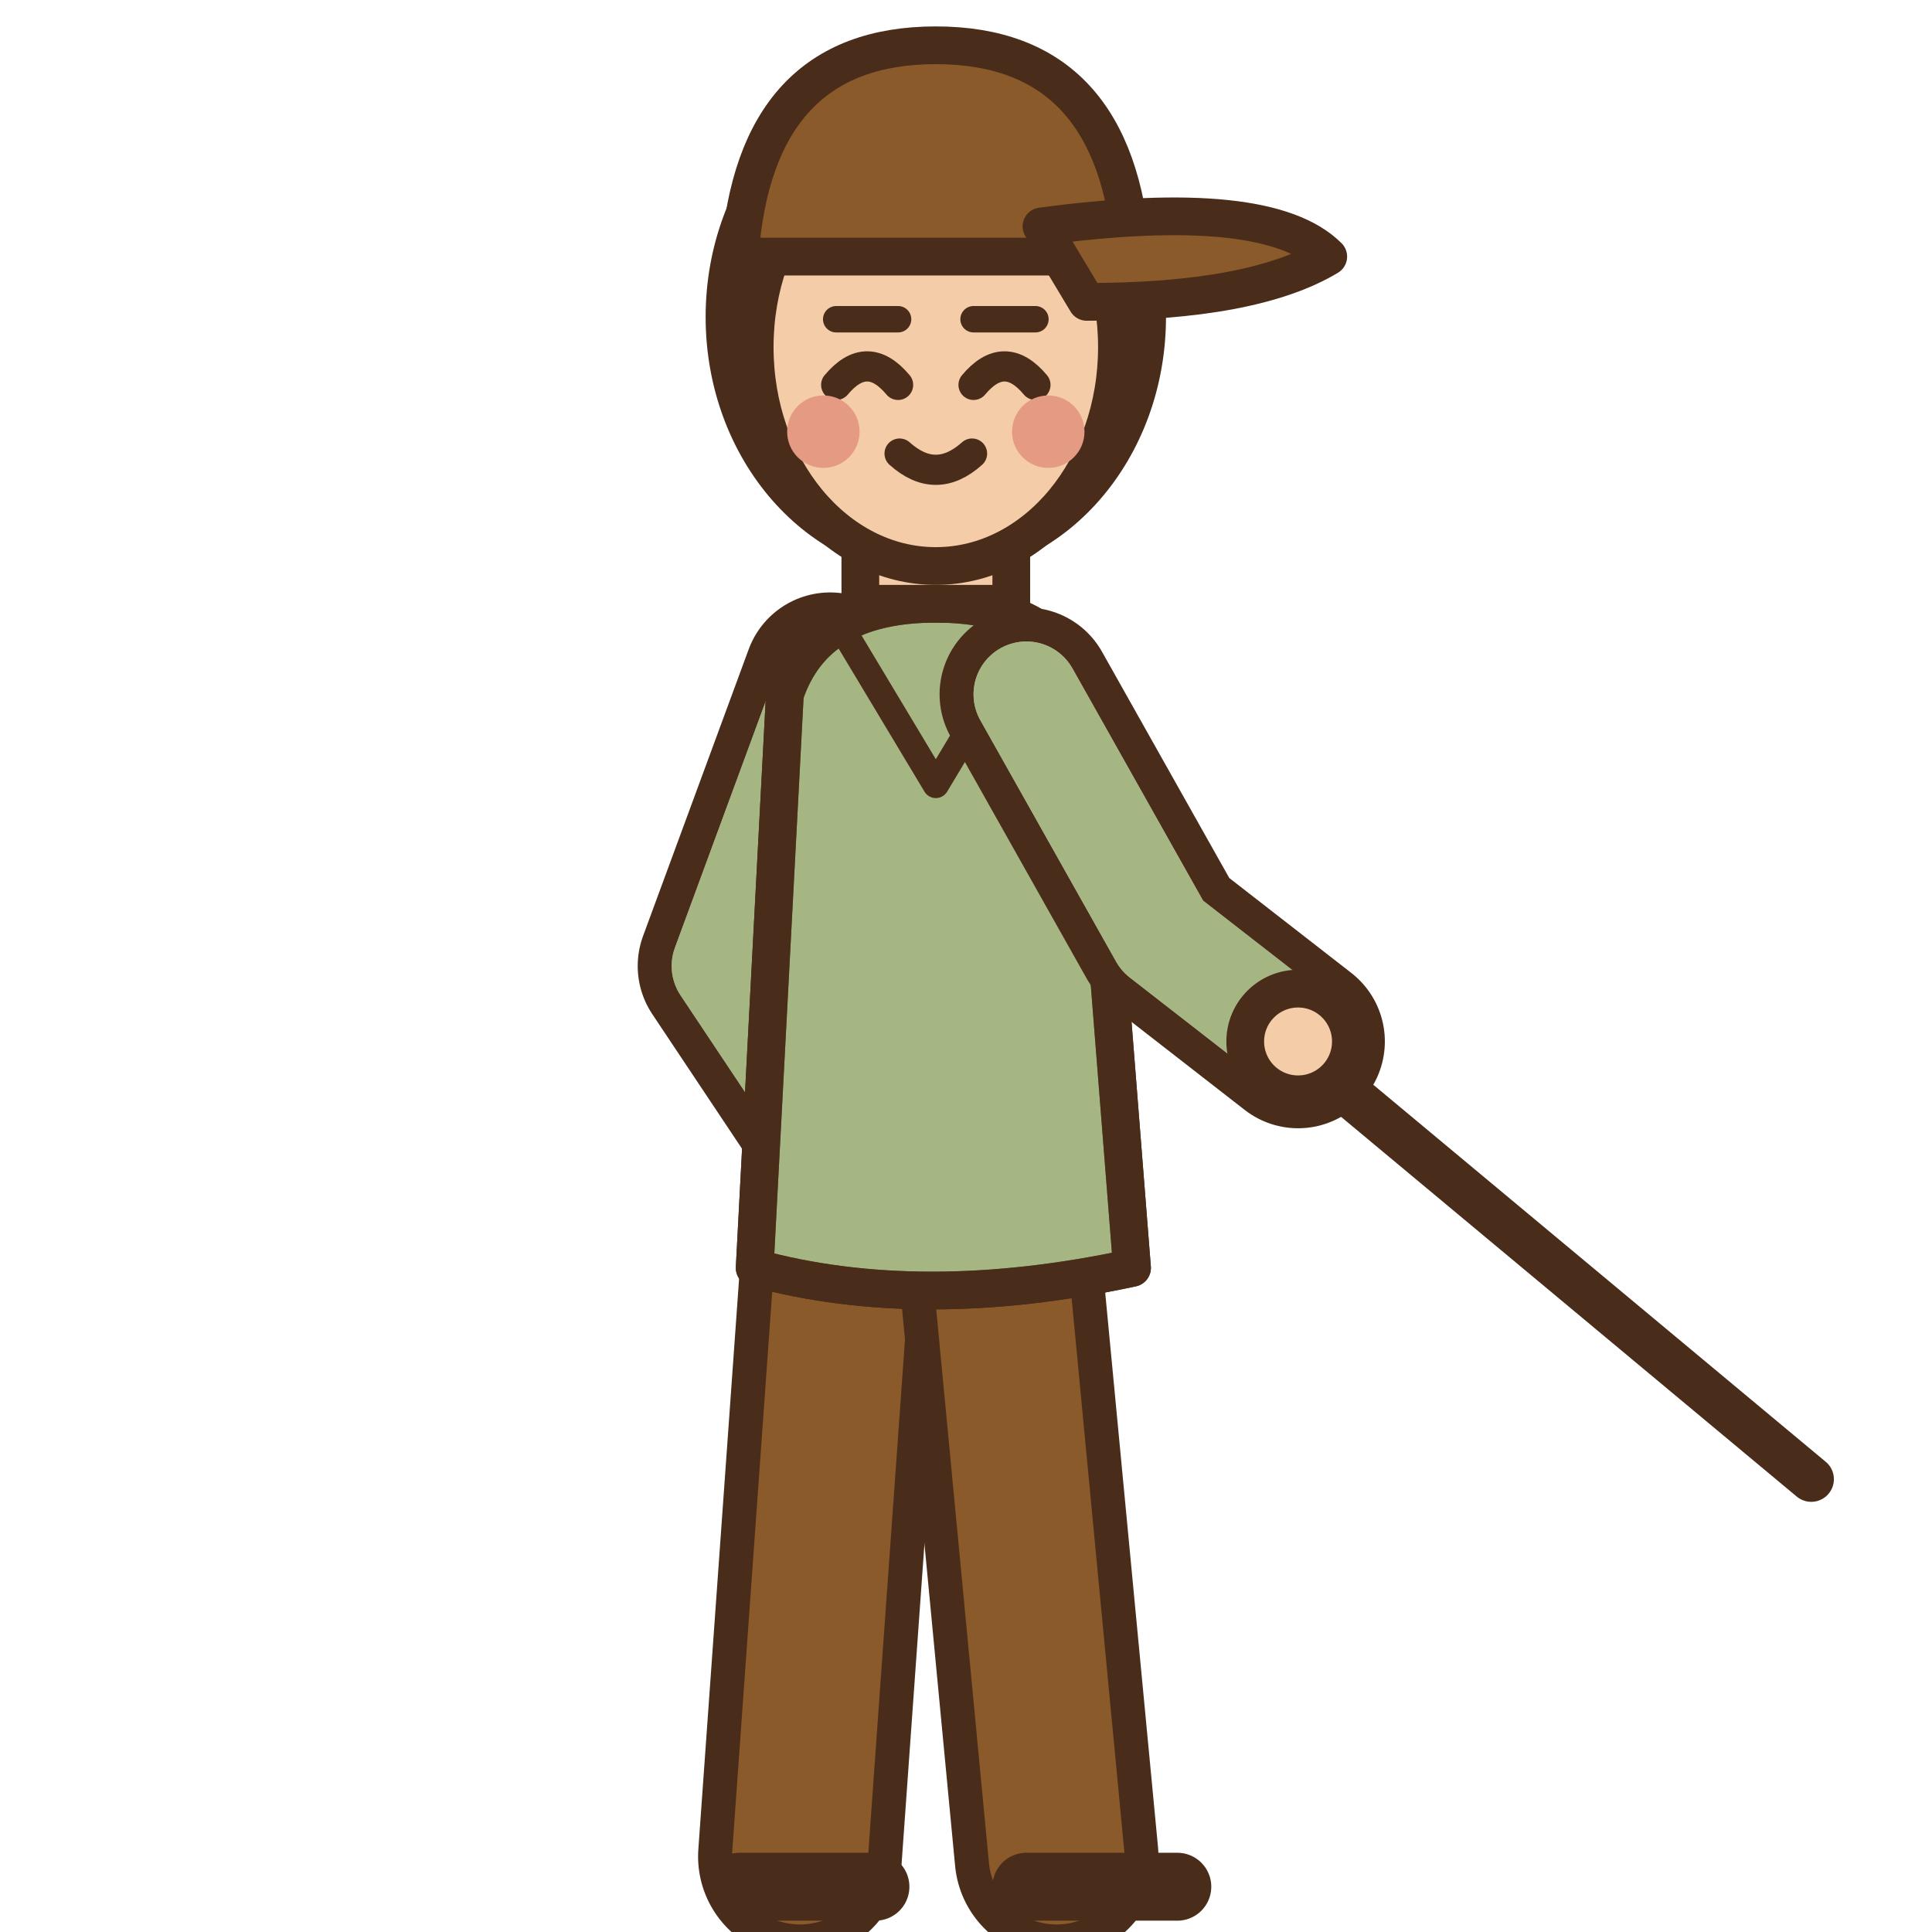
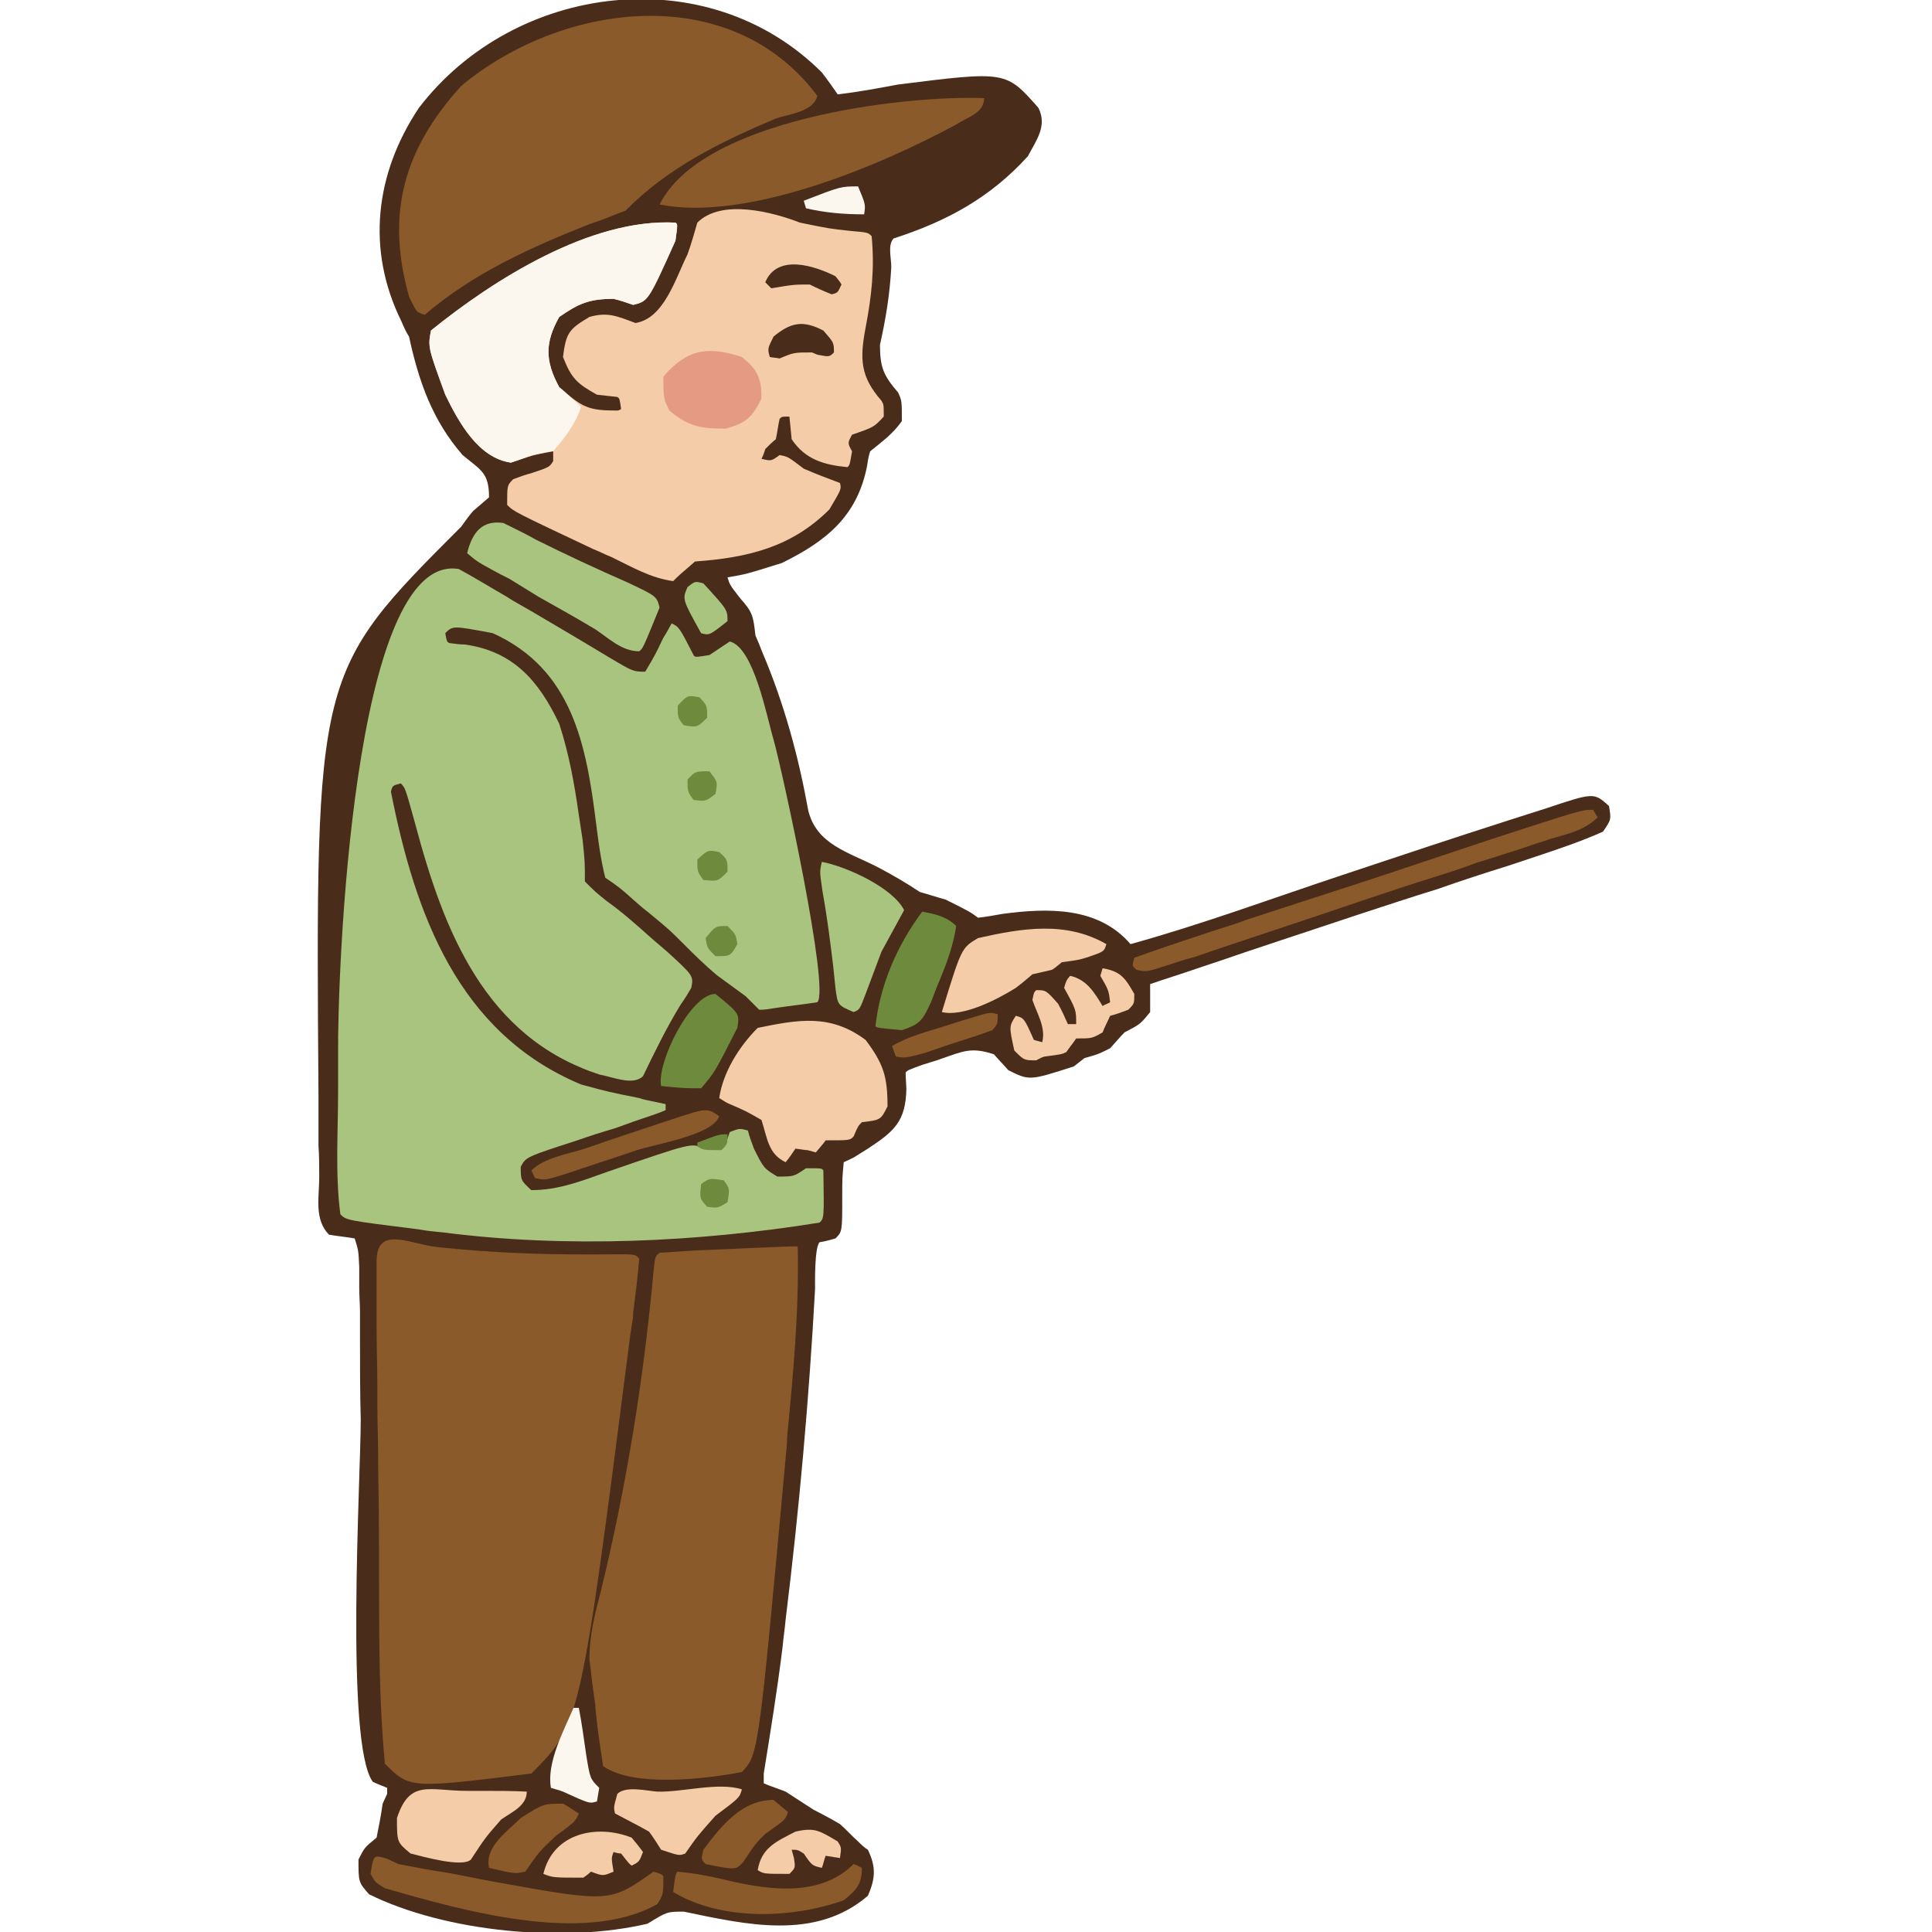
<svg xmlns="http://www.w3.org/2000/svg" viewBox="0 0 256 256">
-   <g data-part="person" stroke="#4A2C1A" stroke-width="5" stroke-linejoin="round" stroke-linecap="round">
-     <path d="M110 90L96 128L112 152" fill="none" stroke-width="23" />
-     <path d="M110 90L96 128L112 152" fill="none" stroke="#FBF7EE" stroke-width="14" />
-     <path d="M110 90L96 128L112 152" fill="none" stroke="#6E8B3D" stroke-opacity="0.6" stroke-width="14" />
-     <circle cx="114" cy="154" r="7" fill="#F4CDA8" />
-     <path d="M112 162L106 246" fill="none" stroke-width="27" />
-     <path d="M112 162L106 246" fill="none" stroke="#8B5A2B" stroke-width="18" />
-     <path d="M98 250h18" stroke-width="9" />
-     <path d="M132 162L140 246" fill="none" stroke-width="27" />
-     <path d="M132 162L140 246" fill="none" stroke="#8B5A2B" stroke-width="18" />
-     <path d="M136 250h20" stroke-width="9" />
-     <path d="M104 92Q108 80 124 80Q140 80 144 92L150 168Q122 174 100 168Z" fill="#FBF7EE" />
-     <path d="M104 92Q108 80 124 80Q140 80 144 92L150 168Q122 174 100 168Z" fill="#6E8B3D" fill-opacity="0.6" />
-     <path d="M112 84L124 104L136 84" fill="none" stroke-width="3.5" />
-     <path d="M168 136L240 196" fill="none" stroke-width="6" />
-     <path d="M136 92L154 124L172 138" fill="none" stroke-width="23" />
-     <path d="M136 92L154 124L172 138" fill="none" stroke="#FBF7EE" stroke-width="14" />
-     <path d="M136 92L154 124L172 138" fill="none" stroke="#6E8B3D" stroke-opacity="0.6" stroke-width="14" />
-     <circle cx="172" cy="138" r="7" fill="#F4CDA8" />
-     <path d="M114 80V70H134V80Z" fill="#F4CDA8" />
-     <ellipse cx="124" cy="42" rx="28" ry="32" fill="#FBF7EE" />
-     <ellipse cx="124" cy="46" rx="24" ry="29" fill="#F4CDA8" />
-     <g fill="none" stroke-width="4">
-       <path d="M110.8 51q4.1 -4.9 8.2 0" />
-       <path d="M129 51q4.1 -4.9 8.2 0" />
-       <path d="M110.8 42.3h8.2M129 42.3h8.2" stroke-width="3.5" />
-       <path d="M119.2 60.1q4.8 4.3 9.6 0" />
-     </g>
-     <g fill="#E59A84" stroke="none">
-       <circle cx="109.1" cy="57.2" r="4.8" />
-       <circle cx="138.9" cy="57.2" r="4.8" />
-     </g>
-     <path d="M98 34Q100 6 124 6Q148 6 150 34Z" fill="#8B5A2B" />
-     <path d="M138 30Q168 26 176 34Q166 40 144 40Z" fill="#8B5A2B" />
+   <g data-part="person">
+     <path d="M108.9 9.6c.7.9 1.4 1.9 2.1 2.9 2.7-.3 5.3-.8 8-1.3 14.3-1.8 14.3-1.8 18.6 3.1 1.2 2.4-.3 4.3-1.4 6.4-5 5.5-10.7 8.6-17.8 10.9-.8.9-.3 2.5-.3 3.8-.2 3.6-.7 6.7-1.5 10.3 0 3 .5 4.1 2.4 6.3.5 1.1.5 1.1.5 3.8-1.2 1.7-2.6 2.7-4.2 4-.2.6-.3 1.2-.4 1.9-1.3 6.7-5.4 10-11.3 12.9-4.8 1.5-4.8 1.5-7.2 1.9.3 1 .3 1 1.7 2.8 1.7 1.9 1.7 2.4 2 4.9.3.7.6 1.4.9 2.2 2.9 6.8 4.8 13.8 6.1 21 1.1 4.5 5.3 5.5 9.2 7.5 1.9 1 3.8 2.1 5.6 3.3 1.1.3 2.3.7 3.4 1 3.2 1.6 3.2 1.6 4.3 2.4 1-.1 2.1-.3 3.2-.5 6-.8 12.7-1 17 4 9.4-2.6 18.6-6 27.9-9.1 7.5-2.5 15-5 22.5-7.4 1.6-.5 3.1-1 4.7-1.5 6.3-2.1 6.3-2.1 8.3-.3.3 1.8.3 1.8-.8 3.4-2.9 1.3-5.9 2.3-8.9 3.3-1.2.4-2.4.8-3.6 1.2-3.2 1-6.3 2-9.4 3.1-7.1 2.2-14.1 4.6-21.1 6.9-.6.2-.6.2-3.9 1.3-2.3.8-4.7 1.6-7.1 2.4-2 .7-4 1.3-6 2 0 1.2 0 2.4 0 3.7-1.3 1.6-1.3 1.6-3.4 2.7-.3.3-.3.3-1.9 2.1-1.6.8-1.6.8-3.4 1.3-.5.4-.9.7-1.4 1.1-5.9 1.9-5.9 1.9-8.7.5-.6-.7-1.3-1.4-1.9-2.1-3-1-4.1-.4-7 .6-.8.3-1.6.5-2.5.8-1.9.7-1.9.7-2.2 1 0 .3 0 .3.1 2.2-.1 4.3-1.6 5.6-5.1 7.9-.5.3-1.1.7-1.6 1-.3.2-.3.2-1.6.8-.2 2.1-.2 2.1-.2 4.7 0 4.5 0 4.5-.9 5.4-.7.2-1.4.4-2.1.5-.7.7-.6 5.6-.6 6.2-.8 14.6-2.1 29.2-3.9 43.8-.1 1.2-.3 2.4-.4 3.6-.7 5.7-1.6 11.2-2.5 16.8 0 .5 0 .9 0 1.3.9.4 1.9.7 2.9 1.1 1.2.8 2.5 1.6 3.7 2.4 1.2.6 2.3 1.2 3.5 1.9.8.7 1.5 1.5 2.4 2.3.4.4.8.8 1.3 1.1 1.1 2.3 1 3.8 0 6.1-7 6-16.2 3.8-24.4 2.1-2.2 0-2.2 0-4.8 1.6-11 2.6-26.8 1.1-36.9-3.9-1.4-1.6-1.4-1.6-1.4-4.6.8-1.6.8-1.6 2.4-2.9.3-1.5.6-3 .8-4.5.1-.2.1-.2.6-1.3 0-.3 0-.5 0-.8-.7-.3-1.3-.5-1.9-.8-3.7-5-1.6-40.3-1.6-48-.1-3.6-.1-7.3-.1-10.9 0-1.1 0-2.3 0-3.4 0-1.1-.1-2.1-.1-3.2 0-.9 0-1.8 0-2.7-.1-2.2-.1-2.2-.6-3.8-1.1-.2-2.3-.3-3.4-.5-2-2-1.3-5-1.3-7.6 0-1.4 0-2.8-.1-4.2 0-1.5 0-2.9 0-4.4 0-.7 0-1.5 0-2.2-.4-56.1-.4-56.1 18.9-75.4.5-.7 1-1.4 1.6-2.1.7-.6 1.4-1.2 2.1-1.8 0-3.3-1.1-3.6-3.5-5.6-4-4.6-5.8-9.7-7.1-15.7-.4-.6-.7-1.3-1-2-4.7-9.5-3.5-19.6 2.3-28.3 12.7-16.6 38.3-19.8 53.4-4.7z" fill="#4A2C1A" />
+     <path d="M60.8 75.4c2.2 1.2 4.3 2.5 6.4 3.7.6.4.6.4 3.4 2 3.4 2 6.8 4 10.1 6 3.2 1.9 3.2 1.9 4.8 1.9 1.3-2.2 1.3-2.2 2.4-4.5.4-.6.7-1.2 1.1-1.9 1 .5 1 .5 2.9 4.2.2.3.2.3 2.1 0 .9-.6 1.8-1.2 2.7-1.8 3.2.8 4.9 10 5.8 13 1.2 4.3 7.5 33.2 5.8 34.8-1.9.3-3.8.5-5.8.8-.6.1-1.2.2-1.9.2-.6-.6-1.2-1.2-1.8-1.8-1.2-.9-2.5-1.8-3.7-2.7-1.7-1.4-3.2-2.9-4.7-4.4-1.7-1.7-1.7-1.7-4.6-4.1-.7-.5-1.3-1.1-1.9-1.6-1.8-1.6-1.8-1.6-3.7-2.9-.6-2.4-.9-4.7-1.2-7.1-1.3-10.4-3.1-20.5-13.7-25.3-5.3-1-5.3-1-6.3 0 .2 1.1.2 1.1.5 1.3.7.1 1.4.2 2.1.2 6.4.9 9.8 4.8 12.5 10.5 1.3 4 2 7.9 2.6 12.1.1.6.1.6.5 3.3.3 2.9.3 2.9.3 5.5 1.4 1.4 1.4 1.4 2.9 2.6 2.1 1.5 4 3.2 5.9 4.9.7.6 1.4 1.2 2.1 1.8 3.5 3.2 3.5 3.2 3.2 4.8-.4.7-.9 1.5-1.4 2.2-1.9 3.1-3.4 6.2-5 9.5-1.3 1.3-4 .1-5.7-.2-15.2-4.9-20.7-19-24.5-33.3-1.3-4.7-1.3-4.7-1.9-5.3-1.1.3-1.1.3-1.3 1.1 3.2 16.2 8.9 32 25.2 38.8 3.7 1 3.7 1 7.7 1.8.6.2.6.2 3.5.8 0 .3 0 .5 0 .8-1.4.6-2.8 1-4.2 1.5-.8.3-1.7.6-2.5.9-1.7.5-3.3 1-5 1.6-6.8 2.2-6.8 2.2-7.5 3.5 0 1.8 0 1.8 1.4 3.1 3.6 0 6.6-1.2 10-2.4 11.3-3.9 11.3-3.9 12.8-3.1 2.4 0 2.4 0 2.9-.6.2-.5.4-1 .6-1.6 1.3-.5 1.3-.5 2.4-.2.2.8.5 1.6.8 2.4 1.3 2.6 1.3 2.6 3.1 3.7 2.2 0 2.2 0 3.8-1.1 2.1 0 2.1 0 2.3.3.1 6.3.1 6.3-.5 6.9-16.2 2.6-33.6 3.4-49.9 1.3-1.1-.1-2.1-.2-3.2-.4-9.6-1.2-9.6-1.2-10.4-2-.7-5.3-.3-11-.3-16.4 0-1.6 0-3.2 0-4.9-.1-9.7 1.8-66.6 16-64.2z" fill="#A9C47F" />
+     <path d="M57.6 165.2c8 .9 15.8 1.1 23.9 1 2.7 0 2.7 0 3.2.6-.2 2.4-.5 4.8-.8 7.1 0 .6 0 .6-.4 3.1-6.6 51.5-6.6 51.5-13.1 58-16.1 2-16.1 2-19.4-1.3-1-10.6-.7-21.4-.8-32.1 0-3-.1-6.1-.1-9.2 0-2-.1-4-.1-6 0-.9 0-1.8 0-2.7 0-2.6-.1-5.3-.1-7.9 0-1 0-2 0-3.1 0-1 0-2 0-3 0-.9 0-1.8 0-2.7.1-4.5 4.1-2.3 7.7-1.8z" fill="#8B5A2B" />
+     <path d="M106 29.5c3.9.8 3.9.8 6.7 1.1 2.3.2 2.3.2 2.8.7.4 4.3 0 7.9-.8 12.1-.8 4.2-.7 6.5 2.1 9.7.3.5.3.5.3 2.1-1.3 1.4-1.3 1.4-4.2 2.4-.6 1.1-.6 1.1 0 2.2-.3 1.8-.3 1.8-.6 2.1-3.1-.3-5.6-1-7.4-3.7-.1-1-.2-2-.3-3-1 0-1 0-1.3.3-.2.9-.3 1.8-.5 2.7-.5.4-.9.8-1.4 1.3-.1.4-.3.9-.5 1.3 1.3.3 1.3.3 2.4-.5 1.1.2 1.1.2 3.2 1.8 1.6.7 3.2 1.3 4.8 1.9.2.8.2.8-1.4 3.5-5 5-10.8 6.4-17.8 6.9-2.1 1.8-2.1 1.8-2.9 2.6-3-.4-5.5-1.9-8.2-3.2-.8-.3-1.5-.7-2.3-1-10.6-5-10.6-5-11.5-5.9 0-2.6 0-2.6.8-3.4.8-.3 1.6-.6 2.4-.8 2.4-.8 2.4-.8 2.9-1.6 0-.5 0-.9 0-1.3-2.7.5-2.7.5-5.6 1.5-4.3-.6-6.9-5.3-8.7-9-2.3-6.3-2.3-6.3-1.9-8.5 8.4-6.8 21.2-14.9 32.4-14.3.3.2.3.2 0 2.4-3.6 8-3.6 8-5.6 8.5-.9-.3-1.7-.6-2.6-.8-3.2 0-4.6.6-7.2 2.4-1.9 3.4-1.9 5.8 0 9.3 3.1 2.7 3.8 3.1 7.7 3.1.2 0 .3-.1.5-.2-.2-1.4-.2-1.4-.5-1.6-.9-.1-1.8-.2-2.7-.3-2.7-1.5-3.4-2.2-4.5-5 .4-3.2.8-3.7 3.5-5.3 2.4-.7 3.7-.1 6.1.8 3.8-.6 5.3-5.9 6.9-9.1.5-1.4.9-2.8 1.3-4.2 3.2-3.2 10-1.4 13.6 0z" fill="#F4CDA8" />
+     <path d="M105.7 165.2c.2 8.4-.6 16.9-1.4 25.2 0 .9-.1 1.8-.2 2.8-3.6 39.3-3.6 39.3-5.8 41.6-4.6.9-14.4 2.1-18.4-.8-.2-1.6-.5-3.3-.7-4.9-.1-.9-.2-1.8-.3-2.7 0-.4 0-.4-.3-2.5-.2-1.3-.3-2.7-.5-4 0-3.2.7-5.9 1.5-9 3.4-13.9 5.7-28.2 7-42.5.2-1.9.2-1.9.8-2.4 1.5-.1 3-.2 4.6-.3 13.6-.6 13.6-.6 13.7-.5z" fill="#8B5A2B" />
+     <path d="M108.3 12.7c-.5 2.1-3.7 2.4-5.5 3-7.3 3.1-14.3 6.5-19.9 12.2-1.6.6-3.2 1.3-4.8 1.8-7.8 3.1-15.4 6.5-21.8 12-1.1-.3-1.1-.3-2.1-2.4-3.1-11-.7-19.5 6.9-27.9 13.3-11.1 35.7-14.1 47.2 1.3z" fill="#8B5A2B" />
+     <path d="M89.5 29.5c.3.2.3.2 0 2.4-3.6 8-3.6 8-5.6 8.5-.9-.3-1.7-.6-2.6-.8-3.2 0-4.6.6-7.2 2.4-1.9 3.4-1.9 5.8 0 9.3.5.4.5.4 2.9 2.6-.8 2.4-2.1 4-3.7 5.9-.4 0-.4 0-2.7.5-.9.3-1.9.7-2.9 1-4.3-.6-6.9-5.3-8.7-9-2.3-6.3-2.3-6.3-1.9-8.5 8.4-6.8 21.2-14.9 32.4-14.3z" fill="#FBF7EE" />
+     <path d="M114.7 137.8c2.4 3.2 2.9 4.9 2.9 8.8-.9 1.8-.9 1.8-3.4 2.1-.5.5-.5.5-1.1 1.9-.5.5-.5.5-3.7.5-.2.3-.2.3-1.3 1.6-.4-.1-.7-.2-1.1-.3-.2 0-.2 0-1.6-.2-.4.6-.8 1.2-1.3 1.8-2.3-1.1-2.4-3.1-3.2-5.6-2.1-1.2-2.1-1.2-4.2-2.1-.5-.2-.9-.5-1.4-.8.5-3.4 2.6-6.8 5.1-9.3 5.4-1.1 9.6-1.9 14.3 1.6z" fill="#F4CDA8" />
+     <path d="M130.4 13c0 2-2.2 2.5-3.7 3.5-10 5.4-27.6 12.9-39.3 10.6 5.6-11.3 32.2-14.5 43-14.1z" fill="#8B5A2B" />
+     <path d="M66.7 69.3c1.4.7 2.9 1.4 4.3 2.2 4 2 8.1 3.9 12.2 5.7 3.8 1.8 3.8 1.8 4.2 3.3-2.2 5.4-2.2 5.4-2.7 5.8-2.3 0-4-1.7-5.8-2.9-2.5-1.5-5-2.9-7.5-4.3-1.3-.8-2.6-1.6-3.9-2.4-.8-.4-1.6-.8-2.3-1.2-2-1.1-2-1.1-3.3-2.2.7-2.9 2.1-4.4 4.8-4z" fill="#A9C47F" />
+     <path d="M51 246.2c.3.1.3.1 1.8.8 2.1.4 4.1.8 6.2 1.1 2.3.4 4.5.9 6.8 1.3 15 2.7 15 2.7 20.8-1.4 1 .3 1 .3 1.3.6 0 2.4 0 2.4-.8 3.7-9.7 5.5-26 .8-36.1-2.1-1.3-.8-1.3-.8-1.9-1.9.4-2.5.4-2.5 1.9-2.1z" fill="#8B5A2B" />
+     <path d="M211.1 107.3c.1.2.1.2.6 1-1.8 1.8-4.1 2.2-6.4 2.9-1.1.4-2.2.7-3.3 1.1-1.1.4-2.2.7-3.4 1.1-.9.3-1.9.6-2.9.9-1.8.7-3.7 1.3-5.6 1.9-5.8 1.8-11.5 3.8-17.2 5.7-2.4.8-4.8 1.6-7.2 2.4-1.2.4-2.4.8-3.6 1.2-.6.2-.6.2-3.8 1.3-1.2.3-2.4.7-3.6 1.1-2.8.9-2.8.9-4.1.6-.6-.5-.6-.5-.3-1.6 1.4-.5 2.9-1 4.3-1.5 1-.3 2-.7 3-1 1.2-.4 2.4-.8 3.6-1.2 1.3-.4 2.6-.8 3.9-1.3 3.1-1 6.1-2 9.2-3 6.6-2.1 13.1-4.3 19.7-6.5 1.2-.4 2.4-.8 3.6-1.2 12-3.9 12-3.9 13.5-3.9z" fill="#8B5A2B" />
+     <path d="M108.9 114.2c3.2.6 9.4 3.4 10.9 6.4-1 1.8-2 3.7-3 5.5-.7 1.9-1.4 3.7-2.1 5.6-.8 2.1-.8 2.1-1.6 2.4-2.1-.9-2.1-.9-2.4-3.2-.1-1-.2-1.9-.3-2.9-.4-3.3-.8-6.5-1.4-9.8-.4-2.7-.4-2.7-.1-4z" fill="#A9C47F" />
+     <path d="M146.6 125.1c-.3 1-.3 1-2.7 1.8-1 .3-1 .3-3.2.6-.4.3-.8.7-1.3 1-.9.2-1.7.4-2.6.6-.7.6-1.4 1.2-2.2 1.8-2.4 1.5-7 3.9-9.8 3.2 2.6-8.5 2.6-8.5 4.8-9.8 5.8-1.3 11.6-2.3 17 .8z" fill="#F4CDA8" />
+     <path d="M61.9 237.3c.4 0 .4 0 2.3 0 1.9 0 3.8 0 5.6.1 0 1.9-2 2.7-3.4 3.7-2.1 2.4-2.1 2.4-4 5.3-1.1 1.1-6.4-.4-8-.8-1.8-1.5-1.8-1.5-1.8-4.7 1.7-5.2 4.3-3.6 9.3-3.6z" fill="#F4CDA8" />
+     <path d="M98.3 47.3c2.1 1.7 2.6 2.8 2.6 5.5-1.2 2.5-2.1 3.3-4.8 4-3.3 0-4.9-.3-7.4-2.4-.8-1.6-.8-1.6-.8-4.5 3.1-3.6 5.8-4.1 10.4-2.6z" fill="#E59A84" />
+     <path d="M122.2 120.8c1.6.3 3.2.6 4.5 1.9-.4 2.6-1.2 4.8-2.2 7.2-.4.9-.7 1.8-1.1 2.8-1.1 2.4-1.4 3-3.9 3.8-3.2-.3-3.2-.3-3.5-.5.6-5.5 2.9-10.8 6.2-15.2z" fill="#6E8B3D" />
+     <path d="M146.1 128.3c2.4.4 3 1.3 4.2 3.4 0 1.3 0 1.3-.8 2.1-.8.3-1.6.6-2.4.8-.3.7-.7 1.4-1 2.2-1.4.8-1.4.8-3.5.8-.4.6-.9 1.2-1.3 1.8-.6.3-.6.3-2.9.6-.4.1-.7.3-1.1.5-1.6 0-1.6 0-2.9-1.3-.7-3.2-.7-3.2.2-4.6 1.1.3 1.1.3 2.4 3.2.4.1.7.2 1.1.3.5-2-.7-3.8-1.3-5.6.2-1 .2-1 .5-1.3 1.3 0 1.3 0 2.9 1.8.5.9.9 1.8 1.3 2.7.4 0 .7 0 1.1 0 0-1.9 0-1.9-1.6-4.8.3-1 .3-1 .8-1.6 2.2.5 3.2 2.2 4.3 4 .3-.2.7-.3 1-.5-.2-1.6-.2-1.6-1.3-3.5.1-.3.2-.7.3-1z" fill="#F4CDA8" />
+     <path d="M98.3 237.1c-.3 1.1-.3 1.1-3.5 3.5-2.4 2.7-2.4 2.7-4 5-.8.3-.8.3-3.2-.5-.5-.8-1-1.6-1.6-2.4-1.4-.8-3-1.6-4.5-2.4-.2-.8-.2-.8.3-2.6 1.1-1.1 3.9-.4 5.3-.3 3.3.1 8.1-1.3 11.2-.3z" fill="#F4CDA8" />
+     <path d="M113.1 247c.4.1.7.3 1.1.5 0 2.2-.7 2.9-2.4 4.3-6.8 2.4-16.1 2.8-22.6-1.1.3-2.4.3-2.4.6-2.7 2.6.3 2.6.3 5.5.9 5.7 1.4 13.1 2.8 17.8-1.9z" fill="#8B5A2B" />
+     <path d="M94.8 131.7c3.2 2.6 3.2 2.6 2.9 4.5-3 5.9-3 5.9-4.8 8-2.3 0-2.3 0-5.3-.3-.6-3.1 3.9-12.2 7.2-12.2z" fill="#6E8B3D" />
+     <path d="M74.6 239c.4.2.4.2 2.1 1.3-.5 1.1-.5 1.1-3.1 3-2.2 2.1-2.2 2.1-4 4.7-1.4.3-1.4.3-4.8-.5-.6-2.8 2.4-4.8 4.2-6.6 3-1.9 3-1.9 5.6-1.9z" fill="#8B5A2B" />
+     <path d="M95.3 147.9c-.8 2.5-8.5 3.7-10.9 4.5-3.2 1.1-6.4 2.1-9.6 3.2-2.6.8-2.6.8-3.9.5-.2-.3-.3-.7-.5-1 1.7-1.7 4.9-2.2 7.1-2.9 4-1.4 8-2.7 11.9-4 4.3-1.4 4.3-1.4 5.9-.3z" fill="#8B5A2B" />
+     <path d="M83.7 243.5c.5.6 1 1.2 1.5 1.9-.5 1.3-.5 1.3-1.5 1.8-.3-.2-.3-.2-1.4-1.6-.3 0-.7-.1-1-.2-.3.8-.3.8 0 2.6-1.4.6-1.4.6-3 0-.3.3-.7.6-1 .8-4 0-4 0-5.3-.5 1.3-5.5 7.2-6.6 11.7-4.8z" fill="#F4CDA8" />
+     <path d="M102.5 238.5c.6.5 1.2 1 1.9 1.6-.3 1-.3 1-3 2.9-1.3 1.3-1.3 1.3-2.9 3.7-1 1.1-1 1.1-5 .3-.6-.6-.6-.6-.3-1.9 2.4-3.2 5.1-6.6 9.3-6.6z" fill="#8B5A2B" />
+     <path d="M76 226.3c.2 0 .5 0 .7 0 .4 2.1.7 4.3 1 6.4.5 3 .5 3 1.7 4.2-.1.6-.2 1.2-.3 1.8-1 .3-1 .3-4.5-1.3-.5-.2-1-.3-1.6-.5-.6-3.3 1.7-7.6 3-10.6z" fill="#FBF7EE" />
+     <path d="M111 244c.5.8.5.8.3 2.2-.6-.1-1.3-.2-1.9-.3-.2.5-.3 1.1-.5 1.6-1.3-.3-1.3-.3-2.4-1.9-.8-.5-.8-.5-1.6-.5.1.4.2.7.3 1.1.2 1.3.2 1.3-.6 2.1-3.4 0-3.4 0-4.2-.5.5-3 2.5-3.8 5-5.1 2.6-.6 3.2-.1 5.6 1.3z" fill="#F4CDA8" />
+     <path d="M132.2 134.4c0 1.3 0 1.3-.7 2.1-1.9.7-3.8 1.3-5.7 1.9-1.1.4-2.1.7-3.2 1.1-2.6.7-2.6.7-3.9.5-.2-.5-.3-.9-.5-1.4 2.2-1.3 4.7-1.9 7.2-2.7 1-.3 2.1-.7 3.2-1 2.6-.8 2.6-.8 3.6-.5z" fill="#8B5A2B" />
+     <path d="M109.1 43.8c1.4 1.6 1.4 1.6 1.4 2.9-.6.6-.6.6-2.2.3-.2-.1-.5-.2-.7-.3-2.4 0-2.4 0-4.3.8-.4-.1-.9-.1-1.3-.2-.3-1.1-.3-1.1.5-2.7 2.3-1.9 3.9-2.2 6.6-.8z" fill="#4A2C1A" />
+     <path d="M93.2 77.3c3.2 3.5 3.2 3.5 3.2 5-2.4 1.9-2.4 1.9-3.5 1.6-2.5-4.5-2.5-4.5-1.8-6.1 1-.8 1-.8 2.1-.5z" fill="#A9C47F" />
+     <path d="M110.7 36.6c.3.4.6.7.8 1.1-.5 1.1-.5 1.1-1.3 1.3-1-.4-1.9-.8-2.9-1.3-2.1 0-2.1 0-5.1.5-.2-.2-.5-.5-.8-.8 1.6-3.8 6.5-2.2 9.3-.8z" fill="#4A2C1A" />
+     <path d="M113.7 24.7c1 2.4 1 2.4.8 3.7-2.7 0-5.1-.2-7.7-.8-.1-.3-.2-.7-.3-1 4.9-1.9 4.9-1.9 7.2-1.9z" fill="#FBF7EE" />
+     <path d="M92.7 92.4c1 1.1 1 1.1 1 2.7-1.3 1.3-1.3 1.3-3.1 1-.8-1-.8-1-.8-2.6 1.3-1.4 1.3-1.4 2.9-1.1z" fill="#6E8B3D" />
+     <path d="M95.3 112.9c1.1 1 1.1 1 1.1 2.6-1.3 1.3-1.3 1.3-3.2 1.1-.8-1.1-.8-1.1-.8-2.7 1.4-1.3 1.4-1.3 2.9-1z" fill="#6E8B3D" />
+     <path d="M96.4 122.7c1.1 1.1 1.1 1.1 1.3 2.4-.9 1.6-.9 1.6-2.9 1.6-1.1-1.1-1.1-1.1-1.3-2.4 1.3-1.6 1.3-1.6 2.9-1.6z" fill="#6E8B3D" />
+     <path d="M94 102.2c1.1 1.4 1.1 1.4.8 3-1.3 1-1.3 1-2.9.8-.8-1.1-.8-1.1-.8-2.7 1-1.1 1-1.1 2.9-1.1z" fill="#6E8B3D" />
+     <path d="M95.9 156.4c.8 1.1.8 1.1.5 2.9-1.3.8-1.3.8-2.7.6-1-1.1-1-1.1-.8-3 1.1-.8 1.1-.8 3-.5z" fill="#6E8B3D" />
+     <path d="M96.4 150.3c0 1.3 0 1.3-.8 2.1-2.4 0-2.4 0-3.2-.5 0-.2 0-.4 0-.5 2.9-1.1 2.9-1.1 4-1.1z" fill="#6E8B3D" />
  </g>
</svg>
